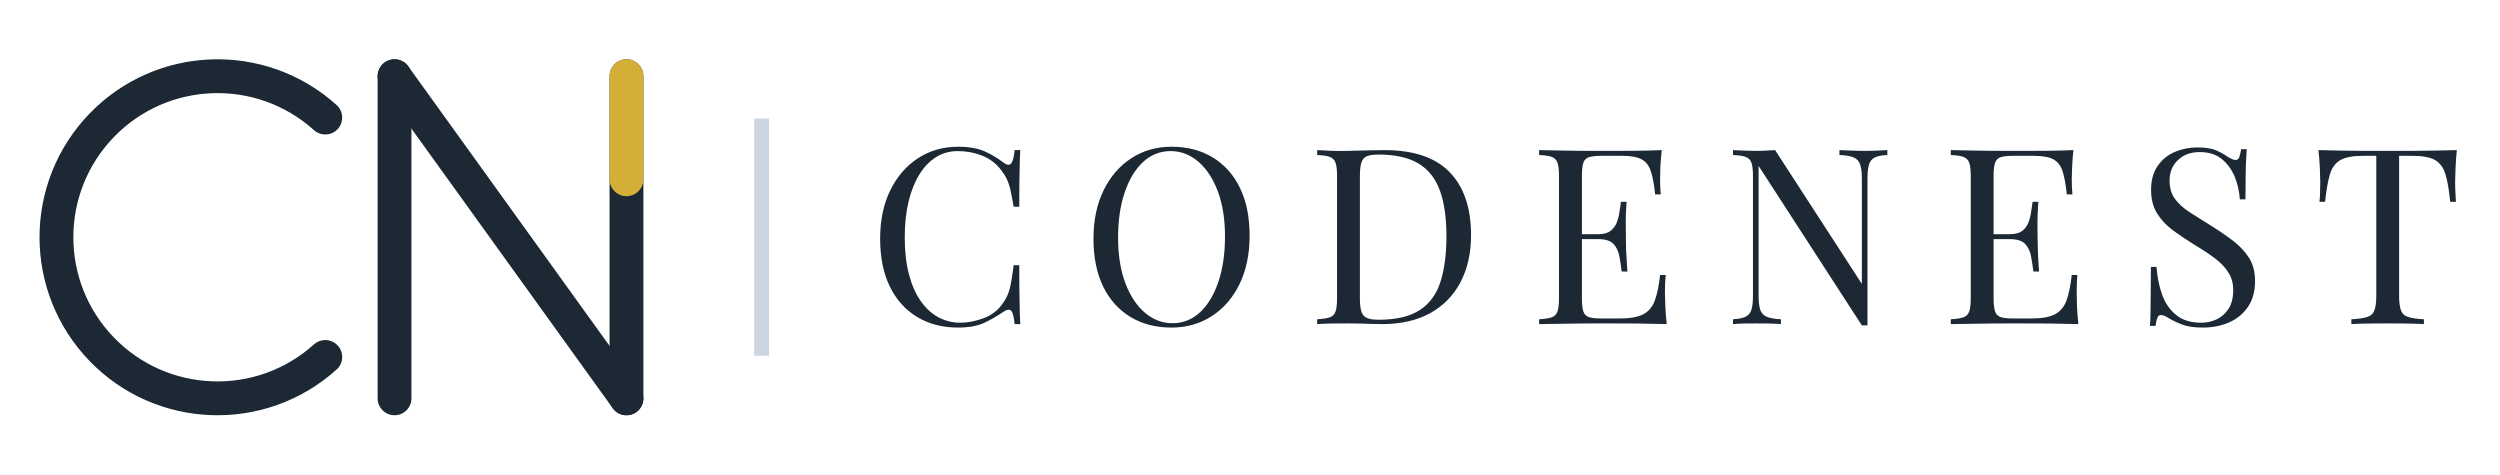
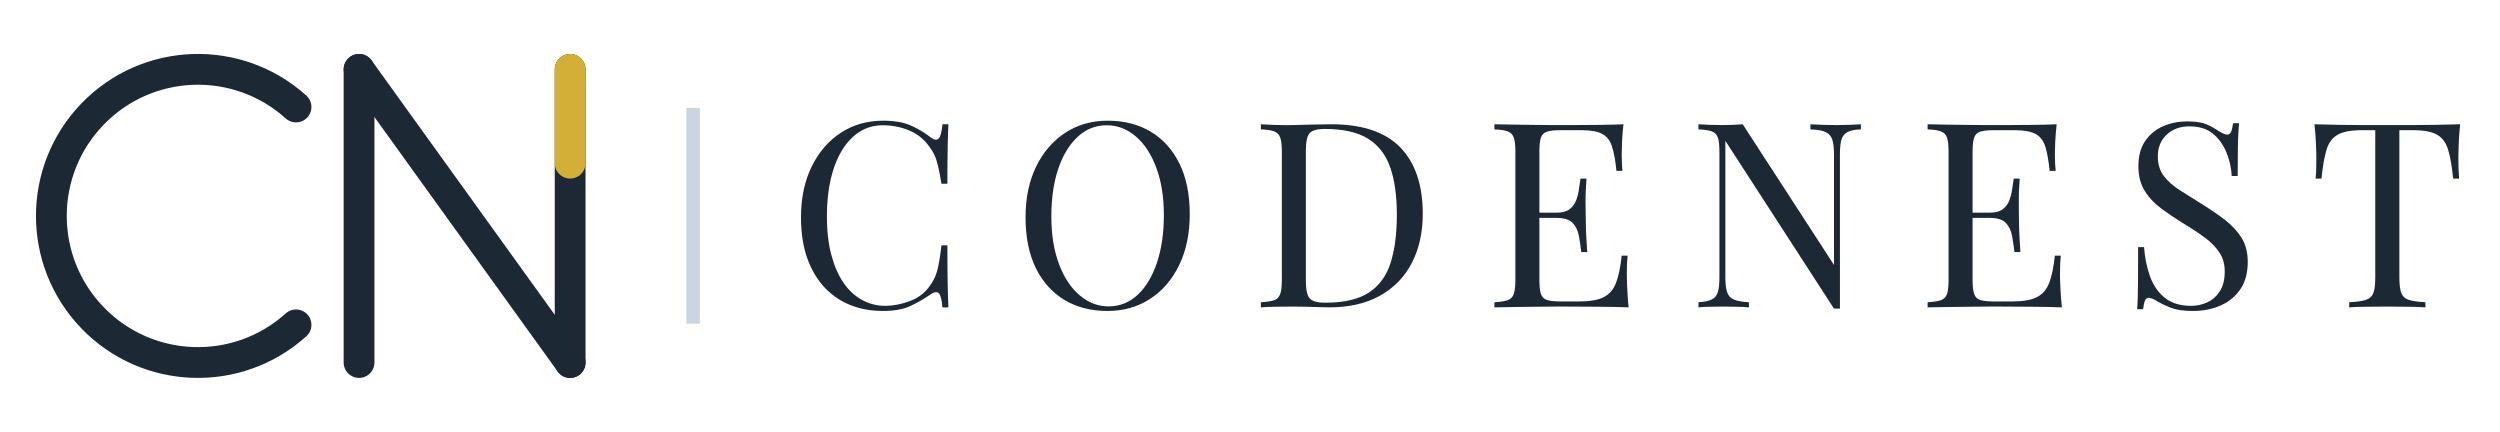
- <svg xmlns="http://www.w3.org/2000/svg" width="253" height="48" viewBox="0 0 253 48" role="img" aria-labelledby="cn-logo-title cn-logo-desc">
+ <svg xmlns="http://www.w3.org/2000/svg" width="278" height="48" viewBox="0 0 278 48" role="img" aria-labelledby="cn-logo-title cn-logo-desc">
  <g transform="translate(4 6) scale(0.326)">
    <path d="M88.707 18.093 A50 50 0 1 0 88.707 92.407" stroke="#1c2833" stroke-width="10.5" stroke-linecap="round" fill="none" />
    <path d="M110.207 105.25 L110.207 5.25" stroke="#1c2833" stroke-width="10.5" stroke-linecap="round" fill="none" />
    <path d="M110.207 5.25 L182.207 105.25" stroke="#1c2833" stroke-width="10.5" stroke-linecap="round" fill="none" />
    <path d="M182.207 105.25 L182.207 5.25" stroke="#1c2833" stroke-width="10.5" stroke-linecap="round" fill="none" />
    <path d="M182.207 37.25 L182.207 5.25" stroke="#D4AF37" stroke-width="10.5" stroke-linecap="round" fill="none" />
  </g>
  <line x1="77.072" y1="12" x2="77.072" y2="36" stroke="#cbd5e1" stroke-width="1.5" />
-   <path d="M96.98 14.85L96.98 14.85Q98.62 14.85 99.68 15.33Q100.74 15.82 101.56 16.46L101.56 16.46Q102.06 16.84 102.32 16.55Q102.58 16.26 102.68 15.19L102.68 15.19L103.25 15.19Q103.2 16.11 103.18 17.43Q103.15 18.75 103.15 20.92L103.15 20.92L102.58 20.92Q102.4 19.85 102.25 19.21Q102.11 18.58 101.89 18.13Q101.68 17.68 101.33 17.23L101.33 17.23Q100.56 16.21 99.39 15.75Q98.23 15.29 96.93 15.29L96.93 15.29Q95.71 15.29 94.73 15.9Q93.75 16.51 93.04 17.66Q92.33 18.8 91.94 20.42Q91.56 22.03 91.56 24.05L91.56 24.05Q91.56 26.14 91.98 27.74Q92.4 29.35 93.16 30.44Q93.92 31.54 94.95 32.1Q95.99 32.66 97.18 32.66L97.18 32.66Q98.3 32.66 99.52 32.21Q100.74 31.76 101.43 30.77L101.43 30.77Q101.98 30.04 102.19 29.2Q102.4 28.35 102.58 26.84L102.58 26.84L103.15 26.84Q103.15 29.1 103.18 30.48Q103.2 31.86 103.25 32.8L103.25 32.8L102.68 32.8Q102.58 31.74 102.34 31.46Q102.11 31.19 101.56 31.54L101.56 31.54Q100.64 32.18 99.61 32.67Q98.57 33.15 96.96 33.15L96.96 33.15Q94.59 33.15 92.82 32.08Q91.04 31.01 90.05 29Q89.07 26.98 89.07 24.15L89.07 24.15Q89.07 21.36 90.09 19.27Q91.11 17.18 92.89 16.02Q94.67 14.85 96.98 14.85ZM118.57 14.85L118.57 14.85Q120.93 14.85 122.71 15.92Q124.49 16.99 125.47 18.99Q126.46 20.99 126.46 23.85L126.46 23.85Q126.46 26.64 125.45 28.73Q124.44 30.82 122.65 31.98Q120.86 33.15 118.55 33.15L118.55 33.15Q116.18 33.15 114.41 32.08Q112.63 31.01 111.64 29Q110.66 26.98 110.66 24.15L110.66 24.15Q110.66 21.36 111.68 19.27Q112.7 17.18 114.48 16.02Q116.26 14.85 118.57 14.85ZM118.47 15.29L118.47 15.29Q116.86 15.29 115.66 16.41Q114.47 17.53 113.81 19.5Q113.15 21.46 113.15 24.05L113.15 24.05Q113.15 26.69 113.88 28.64Q114.62 30.59 115.87 31.65Q117.13 32.71 118.65 32.71L118.65 32.71Q120.26 32.71 121.46 31.59Q122.65 30.47 123.31 28.49Q123.97 26.51 123.97 23.95L123.97 23.95Q123.97 21.29 123.24 19.35Q122.5 17.41 121.26 16.35Q120.01 15.29 118.47 15.29ZM140.09 15.19L140.09 15.19Q144.54 15.19 146.7 17.42Q148.87 19.65 148.87 23.8L148.87 23.8Q148.87 26.51 147.81 28.54Q146.75 30.57 144.74 31.69Q142.72 32.8 139.86 32.8L139.86 32.8Q139.49 32.8 138.87 32.78Q138.25 32.76 137.59 32.74Q136.93 32.73 136.38 32.73L136.38 32.73Q135.51 32.73 134.66 32.74Q133.82 32.76 133.3 32.8L133.3 32.8L133.3 32.31Q134.14 32.26 134.58 32.11Q135.01 31.96 135.16 31.51Q135.31 31.06 135.31 30.17L135.31 30.17L135.31 17.83Q135.31 16.91 135.16 16.48Q135.01 16.04 134.58 15.88Q134.14 15.72 133.3 15.69L133.3 15.69L133.3 15.19Q133.82 15.22 134.66 15.26Q135.51 15.29 136.33 15.27L136.33 15.27Q137.2 15.24 138.3 15.22Q139.39 15.19 140.09 15.19ZM139.47 15.64L139.47 15.64Q138.32 15.64 137.97 16.07Q137.62 16.49 137.62 17.78L137.62 17.78L137.62 30.22Q137.62 31.51 137.99 31.93Q138.35 32.36 139.49 32.36L139.49 32.36Q142.2 32.36 143.69 31.37Q145.19 30.39 145.78 28.5Q146.38 26.61 146.38 23.9L146.38 23.9Q146.38 21.11 145.72 19.29Q145.06 17.46 143.56 16.55Q142.05 15.64 139.47 15.64ZM168.17 15.19L168.17 15.19Q168.07 16.07 168.03 16.89Q168 17.71 168 18.13L168 18.13Q168 18.58 168.02 18.99Q168.04 19.4 168.07 19.67L168.07 19.67L167.5 19.67Q167.35 18.2 167.07 17.35Q166.8 16.49 166.14 16.13Q165.48 15.77 164.16 15.77L164.16 15.77L162.1 15.77Q161.25 15.77 160.82 15.9Q160.38 16.04 160.23 16.48Q160.09 16.91 160.09 17.83L160.09 17.83L160.09 30.17Q160.09 31.06 160.23 31.51Q160.38 31.96 160.82 32.1Q161.25 32.23 162.1 32.23L162.1 32.23L163.92 32.23Q165.48 32.23 166.29 31.81Q167.1 31.39 167.46 30.43Q167.82 29.47 168 27.83L168 27.83L168.57 27.83Q168.49 28.5 168.49 29.62L168.49 29.62Q168.49 30.09 168.53 30.98Q168.57 31.86 168.67 32.8L168.67 32.8Q167.4 32.76 165.81 32.74Q164.21 32.73 162.97 32.73L162.97 32.73Q162.42 32.73 161.57 32.73Q160.71 32.73 159.71 32.74Q158.72 32.76 157.7 32.77Q156.68 32.78 155.76 32.8L155.76 32.8L155.76 32.31Q156.6 32.26 157.04 32.11Q157.47 31.96 157.62 31.51Q157.77 31.06 157.77 30.17L157.77 30.17L157.77 17.83Q157.77 16.91 157.62 16.48Q157.47 16.04 157.04 15.88Q156.6 15.72 155.76 15.69L155.76 15.69L155.76 15.19Q156.68 15.22 157.7 15.23Q158.72 15.24 159.71 15.26Q160.71 15.27 161.57 15.27Q162.42 15.27 162.97 15.27L162.97 15.27Q164.11 15.27 165.57 15.26Q167.03 15.24 168.17 15.19ZM159.34 23.7L163.89 23.7Q163.89 23.7 163.89 23.95Q163.89 24.2 163.89 24.2L163.89 24.2L159.34 24.2Q159.34 24.2 159.34 23.95Q159.34 23.7 159.34 23.7L159.34 23.7ZM164.04 20.42L164.61 20.42Q164.51 21.84 164.53 22.58Q164.54 23.33 164.54 23.95L164.54 23.95Q164.54 24.57 164.56 25.32Q164.59 26.06 164.69 27.48L164.69 27.48L164.11 27.48Q164.02 26.69 163.88 25.93Q163.74 25.17 163.28 24.68Q162.82 24.2 161.73 24.2L161.73 24.2L161.73 23.7Q162.55 23.7 162.98 23.37Q163.42 23.03 163.62 22.51Q163.82 21.99 163.89 21.43Q163.97 20.87 164.04 20.42L164.04 20.42ZM191 15.19L191 15.19L191 15.69Q190.16 15.72 189.72 15.94Q189.29 16.16 189.14 16.66Q188.99 17.16 188.99 18.08L188.99 18.08L188.99 32.93Q188.84 32.93 188.7 32.93Q188.57 32.93 188.42 32.93L188.42 32.93L177.97 16.79L177.97 29.92Q177.97 30.82 178.13 31.33Q178.29 31.83 178.78 32.05Q179.26 32.26 180.23 32.31L180.23 32.31L180.23 32.8Q179.79 32.76 179.06 32.74Q178.34 32.73 177.7 32.73L177.7 32.73Q177.07 32.73 176.44 32.74Q175.81 32.76 175.38 32.8L175.38 32.8L175.38 32.31Q176.23 32.26 176.66 32.05Q177.1 31.83 177.25 31.33Q177.4 30.82 177.4 29.92L177.4 29.92L177.4 17.83Q177.4 16.91 177.25 16.48Q177.1 16.04 176.66 15.88Q176.23 15.72 175.38 15.69L175.38 15.69L175.38 15.19Q175.81 15.22 176.44 15.24Q177.07 15.27 177.7 15.27L177.7 15.27Q178.24 15.27 178.74 15.24Q179.24 15.22 179.64 15.19L179.64 15.19L188.42 28.73L188.42 18.08Q188.42 17.16 188.25 16.66Q188.09 16.16 187.61 15.94Q187.12 15.72 186.15 15.69L186.15 15.69L186.15 15.19Q186.6 15.22 187.33 15.24Q188.07 15.27 188.69 15.27L188.69 15.27Q189.34 15.27 189.97 15.24Q190.61 15.22 191 15.19ZM209.83 15.19L209.83 15.19Q209.73 16.07 209.7 16.89Q209.66 17.71 209.66 18.13L209.66 18.13Q209.66 18.58 209.68 18.99Q209.71 19.4 209.73 19.67L209.73 19.67L209.16 19.67Q209.01 18.2 208.74 17.35Q208.46 16.49 207.81 16.13Q207.15 15.77 205.83 15.77L205.83 15.77L203.76 15.77Q202.92 15.77 202.48 15.9Q202.05 16.04 201.9 16.48Q201.75 16.91 201.75 17.83L201.75 17.83L201.75 30.17Q201.75 31.06 201.9 31.51Q202.05 31.96 202.48 32.1Q202.92 32.23 203.76 32.23L203.76 32.23L205.58 32.23Q207.15 32.23 207.95 31.81Q208.76 31.39 209.12 30.43Q209.48 29.47 209.66 27.83L209.66 27.83L210.23 27.83Q210.16 28.5 210.16 29.62L210.16 29.62Q210.16 30.09 210.19 30.98Q210.23 31.86 210.33 32.8L210.33 32.8Q209.06 32.76 207.47 32.74Q205.88 32.73 204.63 32.73L204.63 32.73Q204.09 32.73 203.23 32.73Q202.37 32.73 201.38 32.74Q200.38 32.76 199.36 32.77Q198.34 32.78 197.42 32.8L197.42 32.8L197.42 32.31Q198.27 32.26 198.7 32.11Q199.14 31.96 199.29 31.51Q199.44 31.06 199.44 30.17L199.44 30.17L199.44 17.83Q199.44 16.91 199.29 16.48Q199.14 16.04 198.7 15.88Q198.27 15.72 197.42 15.69L197.42 15.69L197.42 15.19Q198.34 15.22 199.36 15.23Q200.38 15.24 201.38 15.26Q202.37 15.27 203.23 15.27Q204.09 15.27 204.63 15.27L204.63 15.27Q205.78 15.27 207.23 15.26Q208.69 15.24 209.83 15.19ZM201 23.7L205.55 23.7Q205.55 23.7 205.55 23.95Q205.55 24.2 205.55 24.2L205.55 24.2L201 24.2Q201 24.2 201 23.95Q201 23.7 201 23.7L201 23.7ZM205.7 20.42L206.28 20.42Q206.18 21.84 206.19 22.58Q206.2 23.33 206.2 23.95L206.2 23.95Q206.2 24.57 206.23 25.32Q206.25 26.06 206.35 27.48L206.35 27.48L205.78 27.48Q205.68 26.69 205.54 25.93Q205.4 25.17 204.94 24.68Q204.48 24.2 203.39 24.2L203.39 24.2L203.39 23.7Q204.21 23.7 204.65 23.37Q205.08 23.03 205.28 22.51Q205.48 21.99 205.55 21.43Q205.63 20.87 205.7 20.42L205.7 20.42ZM222.37 14.92L222.37 14.92Q223.61 14.92 224.26 15.21Q224.91 15.49 225.4 15.84L225.4 15.84Q225.7 16.02 225.89 16.1Q226.07 16.19 226.25 16.19L226.25 16.19Q226.5 16.19 226.61 15.92Q226.72 15.64 226.8 15.1L226.8 15.1L227.37 15.1Q227.34 15.52 227.31 16.1Q227.27 16.69 227.26 17.64Q227.24 18.6 227.24 20.17L227.24 20.17L226.67 20.17Q226.6 18.98 226.15 17.88Q225.7 16.79 224.84 16.09Q223.99 15.39 222.59 15.39L222.59 15.39Q221.27 15.39 220.42 16.19Q219.56 16.99 219.56 18.28L219.56 18.28Q219.56 19.4 220.13 20.16Q220.7 20.92 221.66 21.52Q222.62 22.13 223.74 22.83L223.74 22.83Q225.03 23.63 226.04 24.41Q227.04 25.19 227.63 26.14Q228.21 27.08 228.21 28.43L228.21 28.43Q228.21 30.02 227.49 31.06Q226.77 32.11 225.58 32.63Q224.38 33.15 222.94 33.15L222.94 33.15Q221.62 33.15 220.85 32.85Q220.08 32.56 219.53 32.23L219.53 32.23Q218.99 31.88 218.69 31.88L218.69 31.88Q218.44 31.88 218.33 32.16Q218.21 32.43 218.14 32.98L218.14 32.98L217.57 32.98Q217.62 32.46 217.63 31.75Q217.64 31.04 217.65 29.89Q217.67 28.75 217.67 27.01L217.67 27.01L218.24 27.01Q218.34 28.5 218.8 29.8Q219.26 31.09 220.22 31.87Q221.17 32.66 222.77 32.66L222.77 32.66Q223.59 32.66 224.32 32.32Q225.05 31.98 225.53 31.25Q226 30.52 226 29.35L226 29.35Q226 28.33 225.51 27.57Q225.03 26.81 224.16 26.15Q223.29 25.49 222.12 24.8L222.12 24.8Q220.95 24.07 219.93 23.33Q218.91 22.58 218.3 21.6Q217.69 20.62 217.69 19.22L217.69 19.22Q217.69 17.76 218.35 16.8Q219.01 15.84 220.08 15.38Q221.15 14.92 222.37 14.92ZM248.63 15.19L248.63 15.19Q248.54 16.14 248.5 17.02Q248.46 17.91 248.46 18.38L248.46 18.38Q248.46 18.98 248.49 19.5Q248.51 20.02 248.54 20.42L248.54 20.42L247.96 20.42Q247.79 18.68 247.49 17.67Q247.19 16.66 246.45 16.21Q245.7 15.77 244.13 15.77L244.13 15.77L242.79 15.77L242.79 29.92Q242.79 30.91 242.98 31.41Q243.16 31.91 243.71 32.08Q244.26 32.26 245.3 32.31L245.3 32.31L245.3 32.8Q244.65 32.76 243.66 32.74Q242.67 32.73 241.65 32.73L241.65 32.73Q240.53 32.73 239.54 32.74Q238.56 32.76 237.96 32.8L237.96 32.8L237.96 32.31Q239.01 32.26 239.56 32.08Q240.1 31.91 240.29 31.41Q240.48 30.91 240.48 29.92L240.48 29.92L240.48 15.77L239.13 15.77Q237.59 15.77 236.83 16.21Q236.07 16.66 235.78 17.67Q235.48 18.68 235.3 20.42L235.3 20.42L234.73 20.42Q234.78 20.02 234.79 19.5Q234.81 18.98 234.81 18.38L234.81 18.38Q234.81 17.91 234.77 17.02Q234.73 16.14 234.63 15.19L234.63 15.19Q235.68 15.22 236.91 15.24Q238.14 15.27 239.38 15.27Q240.63 15.27 241.65 15.27L241.65 15.27Q242.67 15.27 243.9 15.27Q245.13 15.27 246.37 15.24Q247.61 15.22 248.63 15.19Z" fill="#1c2833" />
+   <path d="M98.22 13.42L98.22 13.42Q100.12 13.42 101.34 13.98Q102.56 14.54 103.51 15.29L103.51 15.29Q104.08 15.72 104.39 15.39Q104.69 15.06 104.8 13.82L104.8 13.82L105.46 13.82Q105.41 14.88 105.38 16.41Q105.35 17.93 105.35 20.43L105.35 20.43L104.69 20.43Q104.49 19.2 104.31 18.46Q104.14 17.73 103.9 17.21Q103.65 16.69 103.25 16.18L103.25 16.18Q102.36 15 101.01 14.47Q99.66 13.93 98.16 13.93L98.16 13.93Q96.75 13.93 95.61 14.64Q94.48 15.34 93.66 16.67Q92.84 17.99 92.39 19.86Q91.95 21.73 91.95 24.06L91.95 24.06Q91.95 26.47 92.44 28.33Q92.93 30.18 93.8 31.45Q94.68 32.71 95.87 33.36Q97.07 34.01 98.45 34.01L98.45 34.01Q99.74 34.01 101.15 33.49Q102.56 32.97 103.37 31.82L103.37 31.82Q104 30.99 104.24 30.01Q104.49 29.03 104.69 27.28L104.69 27.28L105.35 27.28Q105.35 29.9 105.38 31.49Q105.41 33.09 105.46 34.18L105.46 34.18L104.8 34.18Q104.69 32.94 104.42 32.63Q104.14 32.31 103.51 32.71L103.51 32.71Q102.45 33.46 101.25 34.02Q100.06 34.58 98.19 34.58L98.19 34.58Q95.46 34.58 93.4 33.35Q91.34 32.11 90.21 29.78Q89.07 27.45 89.07 24.17L89.07 24.17Q89.07 20.95 90.25 18.54Q91.43 16.12 93.49 14.77Q95.54 13.42 98.22 13.42ZM123.18 13.42L123.18 13.42Q125.91 13.42 127.97 14.65Q130.03 15.89 131.16 18.2Q132.3 20.52 132.3 23.83L132.3 23.83Q132.3 27.05 131.13 29.46Q129.97 31.88 127.9 33.23Q125.83 34.58 123.15 34.58L123.15 34.58Q120.42 34.58 118.36 33.35Q116.31 32.11 115.17 29.78Q114.04 27.45 114.04 24.17L114.04 24.17Q114.04 20.95 115.21 18.54Q116.39 16.12 118.45 14.77Q120.51 13.42 123.18 13.42ZM123.07 13.93L123.07 13.93Q121.2 13.93 119.82 15.23Q118.44 16.52 117.67 18.79Q116.91 21.07 116.91 24.06L116.91 24.06Q116.91 27.11 117.76 29.36Q118.61 31.62 120.06 32.84Q121.51 34.07 123.27 34.07L123.27 34.07Q125.14 34.07 126.52 32.77Q127.9 31.48 128.66 29.19Q129.42 26.9 129.42 23.94L129.42 23.94Q129.42 20.87 128.57 18.62Q127.73 16.38 126.29 15.16Q124.85 13.93 123.07 13.93ZM148.06 13.82L148.06 13.82Q153.21 13.82 155.71 16.39Q158.21 18.97 158.21 23.77L158.21 23.77Q158.21 26.9 156.99 29.25Q155.77 31.59 153.44 32.89Q151.11 34.18 147.8 34.18L147.8 34.18Q147.37 34.18 146.65 34.15Q145.93 34.12 145.17 34.11Q144.41 34.09 143.77 34.09L143.77 34.09Q142.77 34.09 141.79 34.11Q140.81 34.12 140.21 34.18L140.21 34.18L140.21 33.61Q141.18 33.55 141.69 33.38Q142.19 33.2 142.36 32.69Q142.54 32.17 142.54 31.13L142.54 31.13L142.54 16.87Q142.54 15.8 142.36 15.3Q142.19 14.8 141.69 14.61Q141.18 14.42 140.21 14.39L140.21 14.39L140.21 13.82Q140.81 13.85 141.79 13.89Q142.77 13.93 143.72 13.91L143.72 13.91Q144.72 13.88 145.99 13.85Q147.25 13.82 148.06 13.82ZM147.34 14.34L147.34 14.34Q146.02 14.34 145.61 14.83Q145.21 15.31 145.21 16.81L145.21 16.81L145.21 31.19Q145.21 32.69 145.63 33.17Q146.05 33.66 147.37 33.66L147.37 33.66Q150.5 33.66 152.23 32.53Q153.95 31.39 154.64 29.21Q155.33 27.02 155.33 23.88L155.33 23.88Q155.33 20.66 154.57 18.55Q153.81 16.44 152.07 15.39Q150.33 14.34 147.34 14.34ZM180.53 13.82L180.53 13.82Q180.41 14.83 180.37 15.77Q180.33 16.72 180.33 17.21L180.33 17.21Q180.33 17.73 180.36 18.2Q180.38 18.68 180.41 19L180.41 19L179.75 19Q179.58 17.3 179.26 16.31Q178.95 15.31 178.18 14.9Q177.42 14.48 175.9 14.48L175.9 14.48L173.51 14.48Q172.53 14.48 172.03 14.64Q171.53 14.8 171.35 15.3Q171.18 15.8 171.18 16.87L171.18 16.87L171.18 31.13Q171.18 32.17 171.35 32.69Q171.53 33.2 172.03 33.36Q172.53 33.52 173.51 33.52L173.51 33.52L175.61 33.52Q177.42 33.52 178.36 33.03Q179.29 32.54 179.71 31.43Q180.13 30.33 180.33 28.43L180.33 28.43L180.99 28.43Q180.9 29.21 180.9 30.5L180.9 30.5Q180.9 31.05 180.95 32.07Q180.99 33.09 181.1 34.18L181.1 34.18Q179.64 34.12 177.8 34.11Q175.96 34.09 174.52 34.09L174.52 34.09Q173.88 34.09 172.89 34.09Q171.9 34.09 170.75 34.11Q169.6 34.12 168.42 34.14Q167.24 34.15 166.18 34.18L166.18 34.18L166.18 33.61Q167.15 33.55 167.66 33.38Q168.16 33.2 168.33 32.69Q168.51 32.17 168.51 31.13L168.51 31.13L168.51 16.87Q168.51 15.8 168.33 15.3Q168.16 14.8 167.66 14.61Q167.15 14.42 166.18 14.39L166.18 14.39L166.18 13.82Q167.24 13.85 168.42 13.86Q169.6 13.88 170.75 13.89Q171.9 13.91 172.89 13.91Q173.88 13.91 174.52 13.91L174.52 13.91Q175.84 13.91 177.52 13.89Q179.21 13.88 180.53 13.82ZM170.32 23.65L175.58 23.65Q175.58 23.65 175.58 23.94Q175.58 24.23 175.58 24.23L175.58 24.23L170.32 24.23Q170.32 24.23 170.32 23.94Q170.32 23.65 170.32 23.65L170.32 23.65ZM175.75 19.86L176.42 19.86Q176.3 21.5 176.31 22.36Q176.33 23.22 176.33 23.94L176.33 23.94Q176.33 24.66 176.36 25.52Q176.39 26.39 176.5 28.03L176.5 28.03L175.84 28.03Q175.73 27.11 175.57 26.23Q175.41 25.35 174.88 24.79Q174.34 24.23 173.08 24.23L173.08 24.23L173.08 23.65Q174.03 23.65 174.53 23.27Q175.04 22.88 175.27 22.27Q175.5 21.67 175.58 21.02Q175.67 20.38 175.75 19.86L175.75 19.86ZM206.93 13.82L206.93 13.82L206.93 14.39Q205.95 14.42 205.45 14.68Q204.95 14.94 204.77 15.52Q204.6 16.09 204.6 17.16L204.6 17.16L204.6 34.32Q204.43 34.32 204.27 34.32Q204.11 34.32 203.94 34.32L203.94 34.32L191.86 15.66L191.86 30.84Q191.86 31.88 192.05 32.47Q192.23 33.06 192.79 33.3Q193.36 33.55 194.48 33.61L194.48 33.61L194.48 34.18Q193.96 34.12 193.13 34.11Q192.29 34.09 191.54 34.09L191.54 34.09Q190.82 34.09 190.09 34.11Q189.36 34.12 188.87 34.18L188.87 34.18L188.87 33.61Q189.85 33.55 190.35 33.3Q190.85 33.06 191.03 32.47Q191.2 31.88 191.2 30.84L191.2 30.84L191.2 16.87Q191.2 15.8 191.03 15.3Q190.85 14.8 190.35 14.61Q189.85 14.42 188.87 14.39L188.87 14.39L188.87 13.82Q189.36 13.85 190.09 13.88Q190.82 13.91 191.54 13.91L191.54 13.91Q192.18 13.91 192.75 13.88Q193.33 13.85 193.79 13.82L193.79 13.82L203.94 29.46L203.94 17.16Q203.94 16.09 203.75 15.52Q203.56 14.94 203 14.68Q202.44 14.42 201.32 14.39L201.32 14.39L201.32 13.82Q201.84 13.85 202.69 13.88Q203.54 13.91 204.26 13.91L204.26 13.91Q205 13.91 205.74 13.88Q206.47 13.85 206.93 13.82ZM228.7 13.82L228.7 13.82Q228.59 14.83 228.54 15.77Q228.5 16.72 228.5 17.21L228.5 17.21Q228.5 17.73 228.53 18.2Q228.56 18.68 228.59 19L228.59 19L227.92 19Q227.75 17.3 227.44 16.31Q227.12 15.31 226.36 14.9Q225.59 14.48 224.07 14.48L224.07 14.48L221.68 14.48Q220.71 14.48 220.2 14.64Q219.7 14.8 219.53 15.3Q219.35 15.8 219.35 16.87L219.35 16.87L219.35 31.13Q219.35 32.17 219.53 32.69Q219.7 33.2 220.2 33.36Q220.71 33.52 221.68 33.52L221.68 33.52L223.78 33.52Q225.59 33.52 226.53 33.03Q227.46 32.54 227.88 31.43Q228.3 30.33 228.5 28.43L228.5 28.43L229.16 28.43Q229.07 29.21 229.07 30.5L229.07 30.5Q229.07 31.05 229.12 32.07Q229.16 33.09 229.28 34.18L229.28 34.18Q227.81 34.12 225.97 34.11Q224.13 34.09 222.69 34.09L222.69 34.09Q222.06 34.09 221.07 34.09Q220.07 34.09 218.92 34.11Q217.77 34.12 216.59 34.14Q215.41 34.15 214.35 34.18L214.35 34.18L214.35 33.61Q215.33 33.55 215.83 33.38Q216.33 33.2 216.51 32.69Q216.68 32.17 216.68 31.13L216.68 31.13L216.68 16.87Q216.68 15.8 216.51 15.3Q216.33 14.8 215.83 14.61Q215.33 14.42 214.35 14.39L214.35 14.39L214.35 13.82Q215.41 13.85 216.59 13.86Q217.77 13.88 218.92 13.89Q220.07 13.91 221.07 13.91Q222.06 13.91 222.69 13.91L222.69 13.91Q224.01 13.91 225.7 13.89Q227.38 13.88 228.7 13.82ZM218.49 23.65L223.75 23.65Q223.75 23.65 223.75 23.94Q223.75 24.23 223.75 24.23L223.75 24.23L218.49 24.23Q218.49 24.23 218.49 23.94Q218.49 23.65 218.49 23.65L218.49 23.65ZM223.93 19.86L224.59 19.86Q224.47 21.5 224.49 22.36Q224.5 23.22 224.5 23.94L224.5 23.94Q224.5 24.66 224.53 25.52Q224.56 26.39 224.67 28.03L224.67 28.03L224.01 28.03Q223.9 27.11 223.74 26.23Q223.58 25.35 223.05 24.79Q222.52 24.23 221.25 24.23L221.25 24.23L221.25 23.65Q222.2 23.65 222.7 23.27Q223.21 22.88 223.44 22.27Q223.67 21.67 223.75 21.02Q223.84 20.38 223.93 19.86L223.93 19.86ZM243.2 13.5L243.2 13.5Q244.63 13.5 245.38 13.83Q246.13 14.16 246.7 14.57L246.7 14.57Q247.05 14.77 247.27 14.87Q247.48 14.97 247.68 14.97L247.68 14.97Q247.97 14.97 248.1 14.65Q248.23 14.34 248.32 13.7L248.32 13.7L248.98 13.7Q248.95 14.19 248.9 14.87Q248.86 15.54 248.85 16.65Q248.83 17.76 248.83 19.57L248.83 19.57L248.17 19.57Q248.09 18.19 247.57 16.93Q247.05 15.66 246.06 14.85Q245.07 14.05 243.45 14.05L243.45 14.05Q241.93 14.05 240.94 14.97Q239.95 15.89 239.95 17.39L239.95 17.39Q239.95 18.68 240.61 19.56Q241.27 20.43 242.38 21.14Q243.48 21.84 244.78 22.65L244.78 22.65Q246.27 23.57 247.44 24.47Q248.6 25.38 249.28 26.47Q249.95 27.57 249.95 29.12L249.95 29.12Q249.95 30.96 249.12 32.17Q248.29 33.38 246.91 33.98Q245.53 34.58 243.86 34.58L243.86 34.58Q242.33 34.58 241.44 34.24Q240.55 33.89 239.92 33.52L239.92 33.52Q239.28 33.12 238.94 33.12L238.94 33.12Q238.65 33.12 238.52 33.43Q238.39 33.75 238.31 34.38L238.31 34.38L237.65 34.38Q237.7 33.78 237.72 32.96Q237.73 32.14 237.75 30.82Q237.76 29.49 237.76 27.48L237.76 27.48L238.42 27.48Q238.54 29.21 239.07 30.7Q239.6 32.2 240.71 33.1Q241.82 34.01 243.66 34.01L243.66 34.01Q244.61 34.01 245.45 33.62Q246.3 33.23 246.85 32.38Q247.39 31.54 247.39 30.18L247.39 30.18Q247.39 29 246.83 28.13Q246.27 27.25 245.27 26.49Q244.26 25.73 242.91 24.92L242.91 24.92Q241.56 24.09 240.38 23.22Q239.2 22.36 238.49 21.22Q237.79 20.09 237.79 18.48L237.79 18.48Q237.79 16.78 238.55 15.67Q239.31 14.57 240.55 14.03Q241.79 13.5 243.2 13.5ZM273.57 13.82L273.57 13.82Q273.45 14.91 273.41 15.93Q273.37 16.95 273.37 17.5L273.37 17.5Q273.37 18.19 273.39 18.79Q273.42 19.4 273.45 19.86L273.45 19.86L272.79 19.86Q272.59 17.85 272.24 16.68Q271.9 15.52 271.04 15Q270.17 14.48 268.36 14.48L268.36 14.48L266.81 14.48L266.81 30.84Q266.81 32 267.02 32.57Q267.24 33.15 267.87 33.35Q268.5 33.55 269.71 33.61L269.71 33.61L269.71 34.18Q268.96 34.12 267.81 34.11Q266.66 34.09 265.48 34.09L265.48 34.09Q264.19 34.09 263.05 34.11Q261.92 34.12 261.23 34.18L261.23 34.18L261.23 33.61Q262.44 33.55 263.07 33.35Q263.7 33.15 263.92 32.57Q264.13 32 264.13 30.84L264.13 30.84L264.13 14.48L262.58 14.48Q260.8 14.48 259.92 15Q259.04 15.52 258.7 16.68Q258.35 17.85 258.15 19.86L258.15 19.86L257.49 19.86Q257.55 19.4 257.56 18.79Q257.58 18.19 257.58 17.5L257.58 17.5Q257.58 16.95 257.53 15.93Q257.49 14.91 257.37 13.82L257.37 13.82Q258.58 13.85 260.01 13.88Q261.43 13.91 262.87 13.91Q264.31 13.91 265.48 13.91L265.48 13.91Q266.66 13.91 268.09 13.91Q269.51 13.91 270.95 13.88Q272.39 13.85 273.57 13.82Z" fill="#1c2833" />
</svg>
